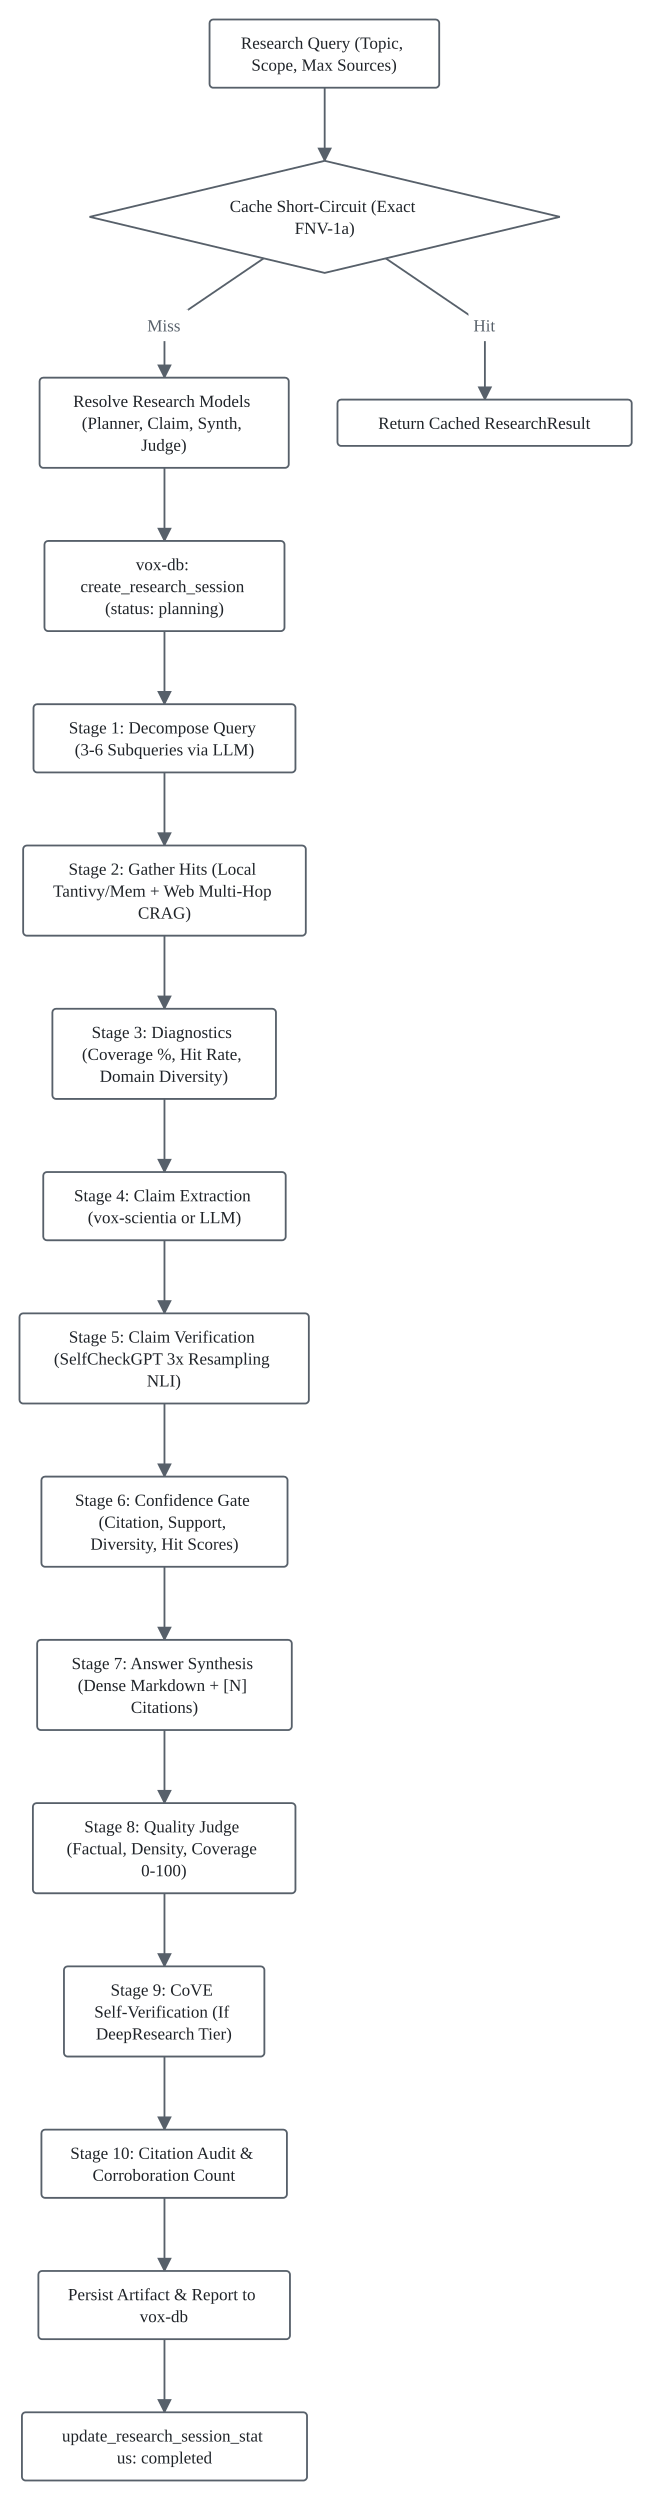
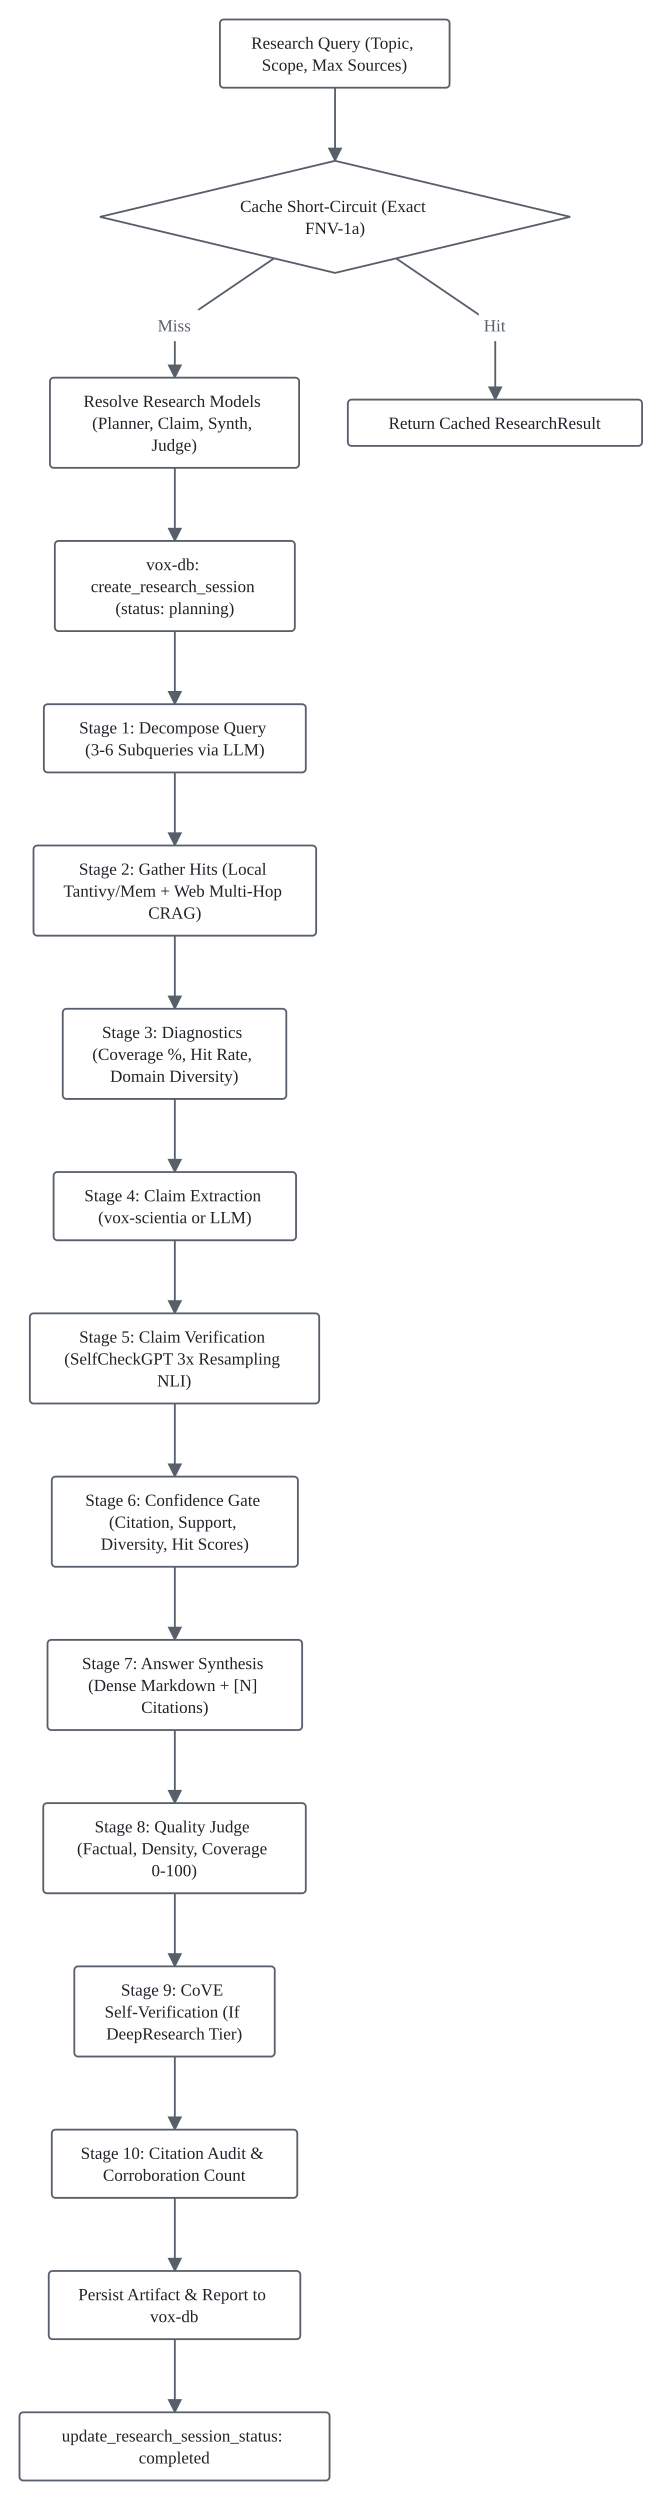
- <svg xmlns="http://www.w3.org/2000/svg" viewBox="0 0 534.5 2052" role="img" aria-labelledby="vd-title vd-desc" class="vd-diagram" style="font-family:var(--vd-font,Arimo,Arial,Liberation Sans,Helvetica,sans-serif);font-size:14px">
+ <svg xmlns="http://www.w3.org/2000/svg" viewBox="0 0 543 2052" role="img" aria-labelledby="vd-title vd-desc" class="vd-diagram" style="font-family:var(--vd-font,Arimo,Arial,Liberation Sans,Helvetica,sans-serif);font-size:14px">
  <defs>
    <marker id="vd-arrow" viewBox="0 0 10 10" refX="9" refY="5" markerWidth="8" markerHeight="8" orient="auto">
      <path d="M0 0L10 5L0 10z" style="fill:var(--vd-edge,#57606a)" />
    </marker>
  </defs>
  <g class="vd-edges" style="fill:none;stroke:var(--vd-edge,#57606a);stroke-width:1.5">
-     <path class="vd-edge" d="M266.5 72L266.5 102L266.5 132" marker-end="url(#vd-arrow)" />
-     <path class="vd-edge" d="M316.5 212L391.5 263Q398 267 398 275L398 328" marker-end="url(#vd-arrow)" />
-     <path class="vd-edge" d="M216.5 212L141.5 263Q135 267 135 275L135 310" marker-end="url(#vd-arrow)" />
-     <path class="vd-edge" d="M135 384L135 414L135 444" marker-end="url(#vd-arrow)" />
-     <path class="vd-edge" d="M135 518L135 548L135 578" marker-end="url(#vd-arrow)" />
-     <path class="vd-edge" d="M135 634L135 664L135 694" marker-end="url(#vd-arrow)" />
-     <path class="vd-edge" d="M135 768L135 798L135 828" marker-end="url(#vd-arrow)" />
-     <path class="vd-edge" d="M135 902L135 932L135 962" marker-end="url(#vd-arrow)" />
-     <path class="vd-edge" d="M135 1018L135 1048L135 1078" marker-end="url(#vd-arrow)" />
-     <path class="vd-edge" d="M135 1152L135 1182L135 1212" marker-end="url(#vd-arrow)" />
-     <path class="vd-edge" d="M135 1286L135 1316L135 1346" marker-end="url(#vd-arrow)" />
-     <path class="vd-edge" d="M135 1420L135 1450L135 1480" marker-end="url(#vd-arrow)" />
-     <path class="vd-edge" d="M135 1554L135 1584L135 1614" marker-end="url(#vd-arrow)" />
-     <path class="vd-edge" d="M135 1688L135 1718L135 1748" marker-end="url(#vd-arrow)" />
-     <path class="vd-edge" d="M135 1804L135 1834L135 1864" marker-end="url(#vd-arrow)" />
-     <path class="vd-edge" d="M135 1920L135 1950L135 1980" marker-end="url(#vd-arrow)" />
+     <path class="vd-edge" d="M275 72L275 102L275 132" marker-end="url(#vd-arrow)" />
+     <path class="vd-edge" d="M325 212L400 263Q406.5 267 406.5 275L406.5 328" marker-end="url(#vd-arrow)" />
+     <path class="vd-edge" d="M225 212L150 263Q143.5 267 143.5 275L143.5 310" marker-end="url(#vd-arrow)" />
+     <path class="vd-edge" d="M143.5 384L143.5 414L143.5 444" marker-end="url(#vd-arrow)" />
+     <path class="vd-edge" d="M143.5 518L143.5 548L143.5 578" marker-end="url(#vd-arrow)" />
+     <path class="vd-edge" d="M143.5 634L143.5 664L143.5 694" marker-end="url(#vd-arrow)" />
+     <path class="vd-edge" d="M143.5 768L143.5 798L143.5 828" marker-end="url(#vd-arrow)" />
+     <path class="vd-edge" d="M143.5 902L143.5 932L143.5 962" marker-end="url(#vd-arrow)" />
+     <path class="vd-edge" d="M143.5 1018L143.5 1048L143.5 1078" marker-end="url(#vd-arrow)" />
+     <path class="vd-edge" d="M143.5 1152L143.5 1182L143.5 1212" marker-end="url(#vd-arrow)" />
+     <path class="vd-edge" d="M143.5 1286L143.5 1316L143.5 1346" marker-end="url(#vd-arrow)" />
+     <path class="vd-edge" d="M143.5 1420L143.5 1450L143.5 1480" marker-end="url(#vd-arrow)" />
+     <path class="vd-edge" d="M143.5 1554L143.5 1584L143.5 1614" marker-end="url(#vd-arrow)" />
+     <path class="vd-edge" d="M143.5 1688L143.5 1718L143.5 1748" marker-end="url(#vd-arrow)" />
+     <path class="vd-edge" d="M143.5 1804L143.5 1834L143.5 1864" marker-end="url(#vd-arrow)" />
+     <path class="vd-edge" d="M143.5 1920L143.5 1950L143.5 1980" marker-end="url(#vd-arrow)" />
  </g>
  <g class="vd-nodes">
    <g class="vd-node">
-       <rect class="vd-node-shape" x="172" y="16" width="188.5" height="56" rx="3" style="fill:var(--vd-node-fill,#fff);stroke:var(--vd-node-stroke,#57606a);stroke-width:1.5" />
-       <text class="vd-label" x="266" y="40" text-anchor="middle" style="fill:var(--vd-text,#1f2328);stroke:none">
-         <tspan x="266" dy="0">Research Query (Topic,</tspan>
-         <tspan x="266" dy="18">Scope, Max Sources)</tspan>
+       <rect class="vd-node-shape" x="180.5" y="16" width="188.5" height="56" rx="3" style="fill:var(--vd-node-fill,#fff);stroke:var(--vd-node-stroke,#57606a);stroke-width:1.5" />
+       <text class="vd-label" x="274.5" y="40" text-anchor="middle" style="fill:var(--vd-text,#1f2328);stroke:none">
+         <tspan x="274.5" dy="0">Research Query (Topic,</tspan>
+         <tspan x="274.5" dy="18">Scope, Max Sources)</tspan>
      </text>
    </g>
    <g class="vd-node">
-       <polygon class="vd-node-shape" points="266.5,132 459.5,178 266.5,224 73.5,178" style="fill:var(--vd-node-fill,#fff);stroke:var(--vd-node-stroke,#57606a);stroke-width:1.5" />
-       <text class="vd-label" x="266.5" y="174" text-anchor="middle" style="fill:var(--vd-text,#1f2328);stroke:none">
-         <tspan x="266.5" dy="0">Cache Short-Circuit (Exact</tspan>
-         <tspan x="266.5" dy="18">FNV-1a)</tspan>
+       <polygon class="vd-node-shape" points="275,132 468,178 275,224 82,178" style="fill:var(--vd-node-fill,#fff);stroke:var(--vd-node-stroke,#57606a);stroke-width:1.5" />
+       <text class="vd-label" x="275" y="174" text-anchor="middle" style="fill:var(--vd-text,#1f2328);stroke:none">
+         <tspan x="275" dy="0">Cache Short-Circuit (Exact</tspan>
+         <tspan x="275" dy="18">FNV-1a)</tspan>
      </text>
    </g>
    <g class="vd-node">
-       <rect class="vd-node-shape" x="277" y="328" width="241.5" height="38" rx="3" style="fill:var(--vd-node-fill,#fff);stroke:var(--vd-node-stroke,#57606a);stroke-width:1.5" />
-       <text class="vd-label" x="397.5" y="352" text-anchor="middle" style="fill:var(--vd-text,#1f2328);stroke:none">
-         <tspan x="397.5" dy="0">Return Cached ResearchResult</tspan>
+       <rect class="vd-node-shape" x="285.5" y="328" width="241.5" height="38" rx="3" style="fill:var(--vd-node-fill,#fff);stroke:var(--vd-node-stroke,#57606a);stroke-width:1.5" />
+       <text class="vd-label" x="406" y="352" text-anchor="middle" style="fill:var(--vd-text,#1f2328);stroke:none">
+         <tspan x="406" dy="0">Return Cached ResearchResult</tspan>
      </text>
    </g>
    <g class="vd-node">
-       <rect class="vd-node-shape" x="32.5" y="310" width="204.5" height="74" rx="3" style="fill:var(--vd-node-fill,#fff);stroke:var(--vd-node-stroke,#57606a);stroke-width:1.5" />
-       <text class="vd-label" x="134.5" y="334" text-anchor="middle" style="fill:var(--vd-text,#1f2328);stroke:none">
-         <tspan x="134.5" dy="0">Resolve Research Models</tspan>
-         <tspan x="134.5" dy="18">(Planner, Claim, Synth,</tspan>
-         <tspan x="134.5" dy="18">Judge)</tspan>
+       <rect class="vd-node-shape" x="41" y="310" width="204.5" height="74" rx="3" style="fill:var(--vd-node-fill,#fff);stroke:var(--vd-node-stroke,#57606a);stroke-width:1.5" />
+       <text class="vd-label" x="143" y="334" text-anchor="middle" style="fill:var(--vd-text,#1f2328);stroke:none">
+         <tspan x="143" dy="0">Resolve Research Models</tspan>
+         <tspan x="143" dy="18">(Planner, Claim, Synth,</tspan>
+         <tspan x="143" dy="18">Judge)</tspan>
      </text>
    </g>
    <g class="vd-node">
-       <rect class="vd-node-shape" x="36.5" y="444" width="197" height="74" rx="3" style="fill:var(--vd-node-fill,#fff);stroke:var(--vd-node-stroke,#57606a);stroke-width:1.5" />
-       <text class="vd-label" x="135" y="468" text-anchor="middle" style="fill:var(--vd-text,#1f2328);stroke:none">
-         <tspan x="135" dy="0">vox-db:</tspan>
-         <tspan x="135" dy="18">create_research_session</tspan>
-         <tspan x="135" dy="18">(status: planning)</tspan>
+       <rect class="vd-node-shape" x="45" y="444" width="197" height="74" rx="3" style="fill:var(--vd-node-fill,#fff);stroke:var(--vd-node-stroke,#57606a);stroke-width:1.5" />
+       <text class="vd-label" x="143.5" y="468" text-anchor="middle" style="fill:var(--vd-text,#1f2328);stroke:none">
+         <tspan x="143.5" dy="0">vox-db:</tspan>
+         <tspan x="143.5" dy="18">create_research_session</tspan>
+         <tspan x="143.5" dy="18">(status: planning)</tspan>
      </text>
    </g>
    <g class="vd-node">
-       <rect class="vd-node-shape" x="27.5" y="578" width="215" height="56" rx="3" style="fill:var(--vd-node-fill,#fff);stroke:var(--vd-node-stroke,#57606a);stroke-width:1.5" />
-       <text class="vd-label" x="135" y="602" text-anchor="middle" style="fill:var(--vd-text,#1f2328);stroke:none">
-         <tspan x="135" dy="0">Stage 1: Decompose Query</tspan>
-         <tspan x="135" dy="18">(3-6 Subqueries via LLM)</tspan>
+       <rect class="vd-node-shape" x="36" y="578" width="215" height="56" rx="3" style="fill:var(--vd-node-fill,#fff);stroke:var(--vd-node-stroke,#57606a);stroke-width:1.5" />
+       <text class="vd-label" x="143.5" y="602" text-anchor="middle" style="fill:var(--vd-text,#1f2328);stroke:none">
+         <tspan x="143.5" dy="0">Stage 1: Decompose Query</tspan>
+         <tspan x="143.5" dy="18">(3-6 Subqueries via LLM)</tspan>
      </text>
    </g>
    <g class="vd-node">
-       <rect class="vd-node-shape" x="19" y="694" width="232" height="74" rx="3" style="fill:var(--vd-node-fill,#fff);stroke:var(--vd-node-stroke,#57606a);stroke-width:1.5" />
-       <text class="vd-label" x="135" y="718" text-anchor="middle" style="fill:var(--vd-text,#1f2328);stroke:none">
-         <tspan x="135" dy="0">Stage 2: Gather Hits (Local</tspan>
-         <tspan x="135" dy="18">Tantivy/Mem + Web Multi-Hop</tspan>
-         <tspan x="135" dy="18">CRAG)</tspan>
+       <rect class="vd-node-shape" x="27.5" y="694" width="232" height="74" rx="3" style="fill:var(--vd-node-fill,#fff);stroke:var(--vd-node-stroke,#57606a);stroke-width:1.5" />
+       <text class="vd-label" x="143.5" y="718" text-anchor="middle" style="fill:var(--vd-text,#1f2328);stroke:none">
+         <tspan x="143.5" dy="0">Stage 2: Gather Hits (Local</tspan>
+         <tspan x="143.5" dy="18">Tantivy/Mem + Web Multi-Hop</tspan>
+         <tspan x="143.5" dy="18">CRAG)</tspan>
      </text>
    </g>
    <g class="vd-node">
-       <rect class="vd-node-shape" x="43" y="828" width="183.5" height="74" rx="3" style="fill:var(--vd-node-fill,#fff);stroke:var(--vd-node-stroke,#57606a);stroke-width:1.5" />
-       <text class="vd-label" x="134.5" y="852" text-anchor="middle" style="fill:var(--vd-text,#1f2328);stroke:none">
-         <tspan x="134.5" dy="0">Stage 3: Diagnostics</tspan>
-         <tspan x="134.5" dy="18">(Coverage %, Hit Rate,</tspan>
-         <tspan x="134.5" dy="18">Domain Diversity)</tspan>
+       <rect class="vd-node-shape" x="51.5" y="828" width="183.5" height="74" rx="3" style="fill:var(--vd-node-fill,#fff);stroke:var(--vd-node-stroke,#57606a);stroke-width:1.5" />
+       <text class="vd-label" x="143" y="852" text-anchor="middle" style="fill:var(--vd-text,#1f2328);stroke:none">
+         <tspan x="143" dy="0">Stage 3: Diagnostics</tspan>
+         <tspan x="143" dy="18">(Coverage %, Hit Rate,</tspan>
+         <tspan x="143" dy="18">Domain Diversity)</tspan>
      </text>
    </g>
    <g class="vd-node">
-       <rect class="vd-node-shape" x="35.5" y="962" width="199" height="56" rx="3" style="fill:var(--vd-node-fill,#fff);stroke:var(--vd-node-stroke,#57606a);stroke-width:1.5" />
-       <text class="vd-label" x="135" y="986" text-anchor="middle" style="fill:var(--vd-text,#1f2328);stroke:none">
-         <tspan x="135" dy="0">Stage 4: Claim Extraction</tspan>
-         <tspan x="135" dy="18">(vox-scientia or LLM)</tspan>
+       <rect class="vd-node-shape" x="44" y="962" width="199" height="56" rx="3" style="fill:var(--vd-node-fill,#fff);stroke:var(--vd-node-stroke,#57606a);stroke-width:1.5" />
+       <text class="vd-label" x="143.5" y="986" text-anchor="middle" style="fill:var(--vd-text,#1f2328);stroke:none">
+         <tspan x="143.5" dy="0">Stage 4: Claim Extraction</tspan>
+         <tspan x="143.5" dy="18">(vox-scientia or LLM)</tspan>
      </text>
    </g>
    <g class="vd-node">
-       <rect class="vd-node-shape" x="16" y="1078" width="237.5" height="74" rx="3" style="fill:var(--vd-node-fill,#fff);stroke:var(--vd-node-stroke,#57606a);stroke-width:1.5" />
-       <text class="vd-label" x="134.5" y="1102" text-anchor="middle" style="fill:var(--vd-text,#1f2328);stroke:none">
-         <tspan x="134.5" dy="0">Stage 5: Claim Verification</tspan>
-         <tspan x="134.5" dy="18">(SelfCheckGPT 3x Resampling</tspan>
-         <tspan x="134.5" dy="18">NLI)</tspan>
+       <rect class="vd-node-shape" x="24.5" y="1078" width="237.5" height="74" rx="3" style="fill:var(--vd-node-fill,#fff);stroke:var(--vd-node-stroke,#57606a);stroke-width:1.5" />
+       <text class="vd-label" x="143" y="1102" text-anchor="middle" style="fill:var(--vd-text,#1f2328);stroke:none">
+         <tspan x="143" dy="0">Stage 5: Claim Verification</tspan>
+         <tspan x="143" dy="18">(SelfCheckGPT 3x Resampling</tspan>
+         <tspan x="143" dy="18">NLI)</tspan>
      </text>
    </g>
    <g class="vd-node">
-       <rect class="vd-node-shape" x="34" y="1212" width="202" height="74" rx="3" style="fill:var(--vd-node-fill,#fff);stroke:var(--vd-node-stroke,#57606a);stroke-width:1.5" />
-       <text class="vd-label" x="135" y="1236" text-anchor="middle" style="fill:var(--vd-text,#1f2328);stroke:none">
-         <tspan x="135" dy="0">Stage 6: Confidence Gate</tspan>
-         <tspan x="135" dy="18">(Citation, Support,</tspan>
-         <tspan x="135" dy="18">Diversity, Hit Scores)</tspan>
+       <rect class="vd-node-shape" x="42.5" y="1212" width="202" height="74" rx="3" style="fill:var(--vd-node-fill,#fff);stroke:var(--vd-node-stroke,#57606a);stroke-width:1.5" />
+       <text class="vd-label" x="143.5" y="1236" text-anchor="middle" style="fill:var(--vd-text,#1f2328);stroke:none">
+         <tspan x="143.5" dy="0">Stage 6: Confidence Gate</tspan>
+         <tspan x="143.5" dy="18">(Citation, Support,</tspan>
+         <tspan x="143.5" dy="18">Diversity, Hit Scores)</tspan>
      </text>
    </g>
    <g class="vd-node">
-       <rect class="vd-node-shape" x="30.5" y="1346" width="209" height="74" rx="3" style="fill:var(--vd-node-fill,#fff);stroke:var(--vd-node-stroke,#57606a);stroke-width:1.5" />
-       <text class="vd-label" x="135" y="1370" text-anchor="middle" style="fill:var(--vd-text,#1f2328);stroke:none">
-         <tspan x="135" dy="0">Stage 7: Answer Synthesis</tspan>
-         <tspan x="135" dy="18">(Dense Markdown + [N]</tspan>
-         <tspan x="135" dy="18">Citations)</tspan>
+       <rect class="vd-node-shape" x="39" y="1346" width="209" height="74" rx="3" style="fill:var(--vd-node-fill,#fff);stroke:var(--vd-node-stroke,#57606a);stroke-width:1.5" />
+       <text class="vd-label" x="143.5" y="1370" text-anchor="middle" style="fill:var(--vd-text,#1f2328);stroke:none">
+         <tspan x="143.5" dy="0">Stage 7: Answer Synthesis</tspan>
+         <tspan x="143.5" dy="18">(Dense Markdown + [N]</tspan>
+         <tspan x="143.5" dy="18">Citations)</tspan>
      </text>
    </g>
    <g class="vd-node">
-       <rect class="vd-node-shape" x="27" y="1480" width="215.5" height="74" rx="3" style="fill:var(--vd-node-fill,#fff);stroke:var(--vd-node-stroke,#57606a);stroke-width:1.5" />
-       <text class="vd-label" x="134.5" y="1504" text-anchor="middle" style="fill:var(--vd-text,#1f2328);stroke:none">
-         <tspan x="134.5" dy="0">Stage 8: Quality Judge</tspan>
-         <tspan x="134.5" dy="18">(Factual, Density, Coverage</tspan>
-         <tspan x="134.5" dy="18">0-100)</tspan>
+       <rect class="vd-node-shape" x="35.5" y="1480" width="215.5" height="74" rx="3" style="fill:var(--vd-node-fill,#fff);stroke:var(--vd-node-stroke,#57606a);stroke-width:1.5" />
+       <text class="vd-label" x="143" y="1504" text-anchor="middle" style="fill:var(--vd-text,#1f2328);stroke:none">
+         <tspan x="143" dy="0">Stage 8: Quality Judge</tspan>
+         <tspan x="143" dy="18">(Factual, Density, Coverage</tspan>
+         <tspan x="143" dy="18">0-100)</tspan>
      </text>
    </g>
    <g class="vd-node">
-       <rect class="vd-node-shape" x="52.5" y="1614" width="164.5" height="74" rx="3" style="fill:var(--vd-node-fill,#fff);stroke:var(--vd-node-stroke,#57606a);stroke-width:1.5" />
-       <text class="vd-label" x="134.5" y="1638" text-anchor="middle" style="fill:var(--vd-text,#1f2328);stroke:none">
-         <tspan x="134.5" dy="0">Stage 9: CoVE</tspan>
-         <tspan x="134.5" dy="18">Self-Verification (If</tspan>
-         <tspan x="134.5" dy="18">DeepResearch Tier)</tspan>
+       <rect class="vd-node-shape" x="61" y="1614" width="164.5" height="74" rx="3" style="fill:var(--vd-node-fill,#fff);stroke:var(--vd-node-stroke,#57606a);stroke-width:1.5" />
+       <text class="vd-label" x="143" y="1638" text-anchor="middle" style="fill:var(--vd-text,#1f2328);stroke:none">
+         <tspan x="143" dy="0">Stage 9: CoVE</tspan>
+         <tspan x="143" dy="18">Self-Verification (If</tspan>
+         <tspan x="143" dy="18">DeepResearch Tier)</tspan>
      </text>
    </g>
    <g class="vd-node">
-       <rect class="vd-node-shape" x="34" y="1748" width="201.5" height="56" rx="3" style="fill:var(--vd-node-fill,#fff);stroke:var(--vd-node-stroke,#57606a);stroke-width:1.5" />
-       <text class="vd-label" x="134.5" y="1772" text-anchor="middle" style="fill:var(--vd-text,#1f2328);stroke:none">
-         <tspan x="134.5" dy="0">Stage 10: Citation Audit &amp;</tspan>
-         <tspan x="134.5" dy="18">Corroboration Count</tspan>
+       <rect class="vd-node-shape" x="42.5" y="1748" width="201.5" height="56" rx="3" style="fill:var(--vd-node-fill,#fff);stroke:var(--vd-node-stroke,#57606a);stroke-width:1.5" />
+       <text class="vd-label" x="143" y="1772" text-anchor="middle" style="fill:var(--vd-text,#1f2328);stroke:none">
+         <tspan x="143" dy="0">Stage 10: Citation Audit &amp;</tspan>
+         <tspan x="143" dy="18">Corroboration Count</tspan>
      </text>
    </g>
    <g class="vd-node">
-       <rect class="vd-node-shape" x="31.5" y="1864" width="206.5" height="56" rx="3" style="fill:var(--vd-node-fill,#fff);stroke:var(--vd-node-stroke,#57606a);stroke-width:1.5" />
-       <text class="vd-label" x="134.5" y="1888" text-anchor="middle" style="fill:var(--vd-text,#1f2328);stroke:none">
-         <tspan x="134.5" dy="0">Persist Artifact &amp; Report to</tspan>
-         <tspan x="134.5" dy="18">vox-db</tspan>
+       <rect class="vd-node-shape" x="40" y="1864" width="206.5" height="56" rx="3" style="fill:var(--vd-node-fill,#fff);stroke:var(--vd-node-stroke,#57606a);stroke-width:1.5" />
+       <text class="vd-label" x="143" y="1888" text-anchor="middle" style="fill:var(--vd-text,#1f2328);stroke:none">
+         <tspan x="143" dy="0">Persist Artifact &amp; Report to</tspan>
+         <tspan x="143" dy="18">vox-db</tspan>
      </text>
    </g>
    <g class="vd-node">
-       <rect class="vd-node-shape" x="18" y="1980" width="234" height="56" rx="3" style="fill:var(--vd-node-fill,#fff);stroke:var(--vd-node-stroke,#57606a);stroke-width:1.5" />
-       <text class="vd-label" x="135" y="2004" text-anchor="middle" style="fill:var(--vd-text,#1f2328);stroke:none">
-         <tspan x="135" dy="0">update_research_session_stat</tspan>
-         <tspan x="135" dy="18">us: completed</tspan>
+       <rect class="vd-node-shape" x="16" y="1980" width="254.5" height="56" rx="3" style="fill:var(--vd-node-fill,#fff);stroke:var(--vd-node-stroke,#57606a);stroke-width:1.5" />
+       <text class="vd-label" x="143" y="2004" text-anchor="middle" style="fill:var(--vd-text,#1f2328);stroke:none">
+         <tspan x="143" dy="0">update_research_session_status:</tspan>
+         <tspan x="143" dy="18">completed</tspan>
      </text>
    </g>
  </g>
  <g class="vd-edge-labels">
-     <rect class="vd-edge-label-bg" x="384.5" y="254" width="26.5" height="26" style="fill:var(--vd-bg,#fff);stroke:none" />
-     <text class="vd-edge-label" x="397.5" y="272" text-anchor="middle" style="fill:var(--vd-muted,#57606a);stroke:none">
-       <tspan x="397.5" dy="0">Hit</tspan>
+     <rect class="vd-edge-label-bg" x="393" y="254" width="26.5" height="26" style="fill:var(--vd-bg,#fff);stroke:none" />
+     <text class="vd-edge-label" x="406" y="272" text-anchor="middle" style="fill:var(--vd-muted,#57606a);stroke:none">
+       <tspan x="406" dy="0">Hit</tspan>
    </text>
-     <rect class="vd-edge-label-bg" x="115" y="254" width="39.5" height="26" style="fill:var(--vd-bg,#fff);stroke:none" />
-     <text class="vd-edge-label" x="134.5" y="272" text-anchor="middle" style="fill:var(--vd-muted,#57606a);stroke:none">
-       <tspan x="134.5" dy="0">Miss</tspan>
+     <rect class="vd-edge-label-bg" x="123.5" y="254" width="39.5" height="26" style="fill:var(--vd-bg,#fff);stroke:none" />
+     <text class="vd-edge-label" x="143" y="272" text-anchor="middle" style="fill:var(--vd-muted,#57606a);stroke:none">
+       <tspan x="143" dy="0">Miss</tspan>
    </text>
  </g>
</svg>
